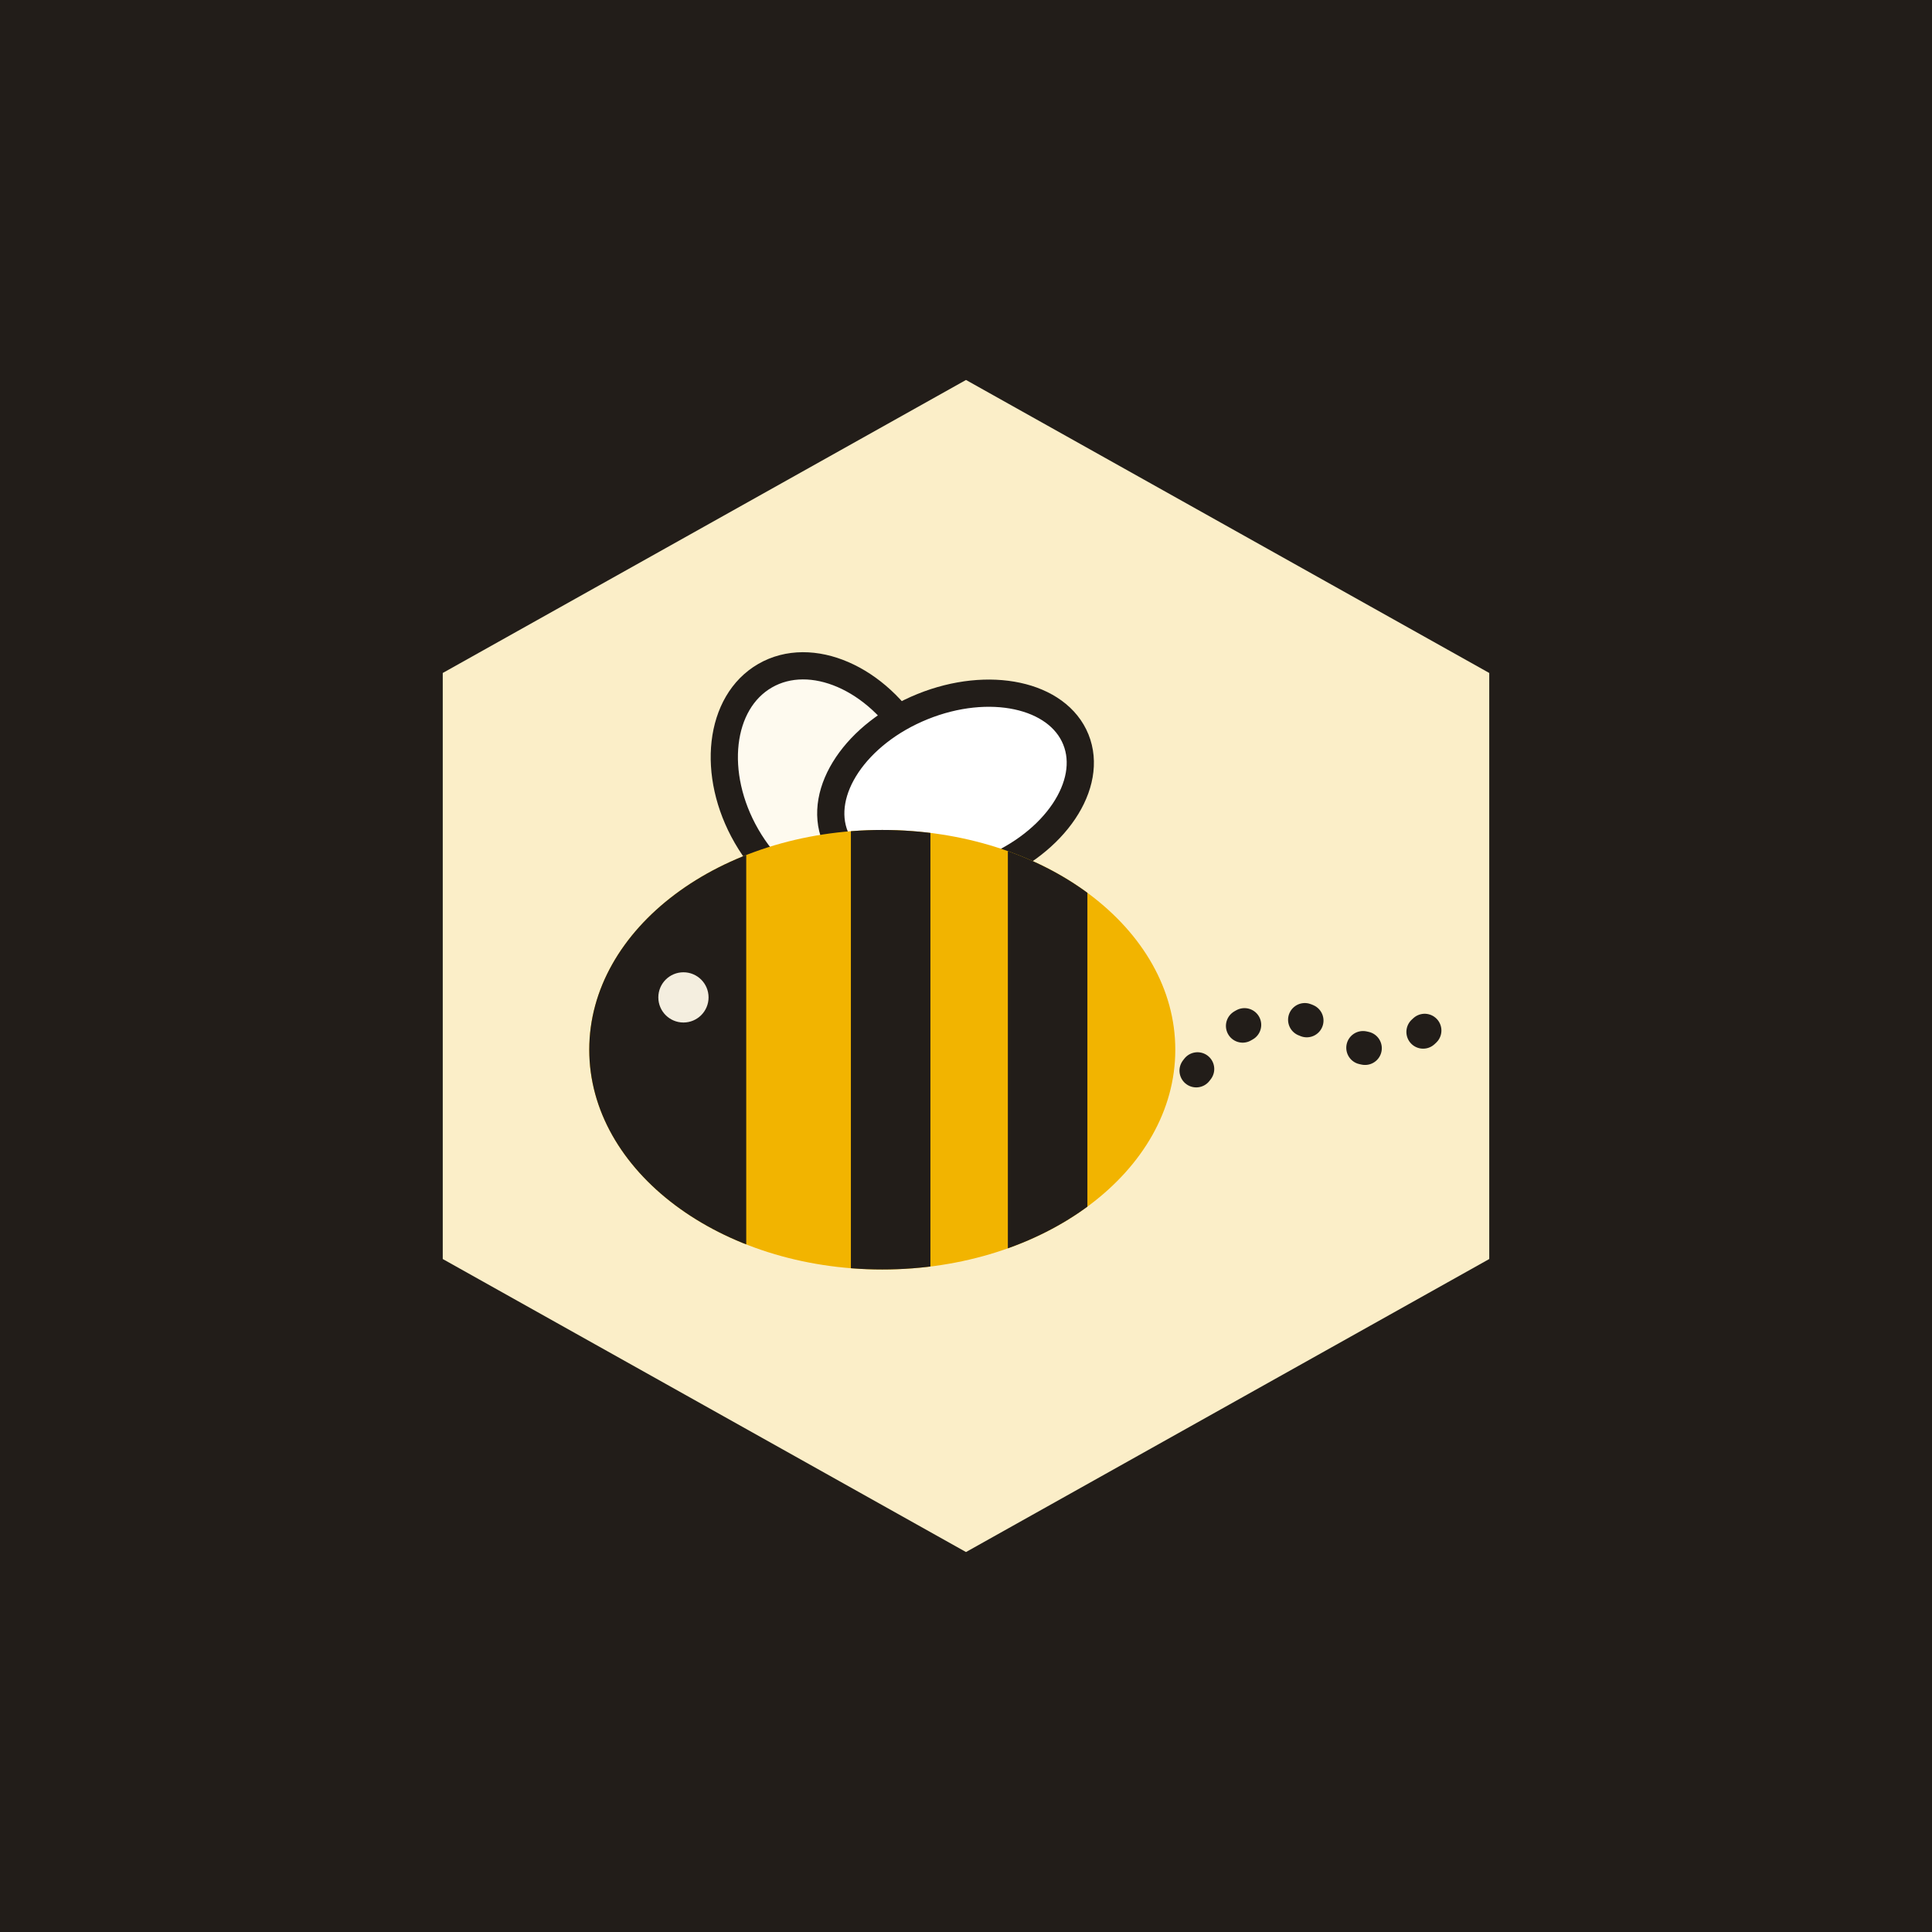
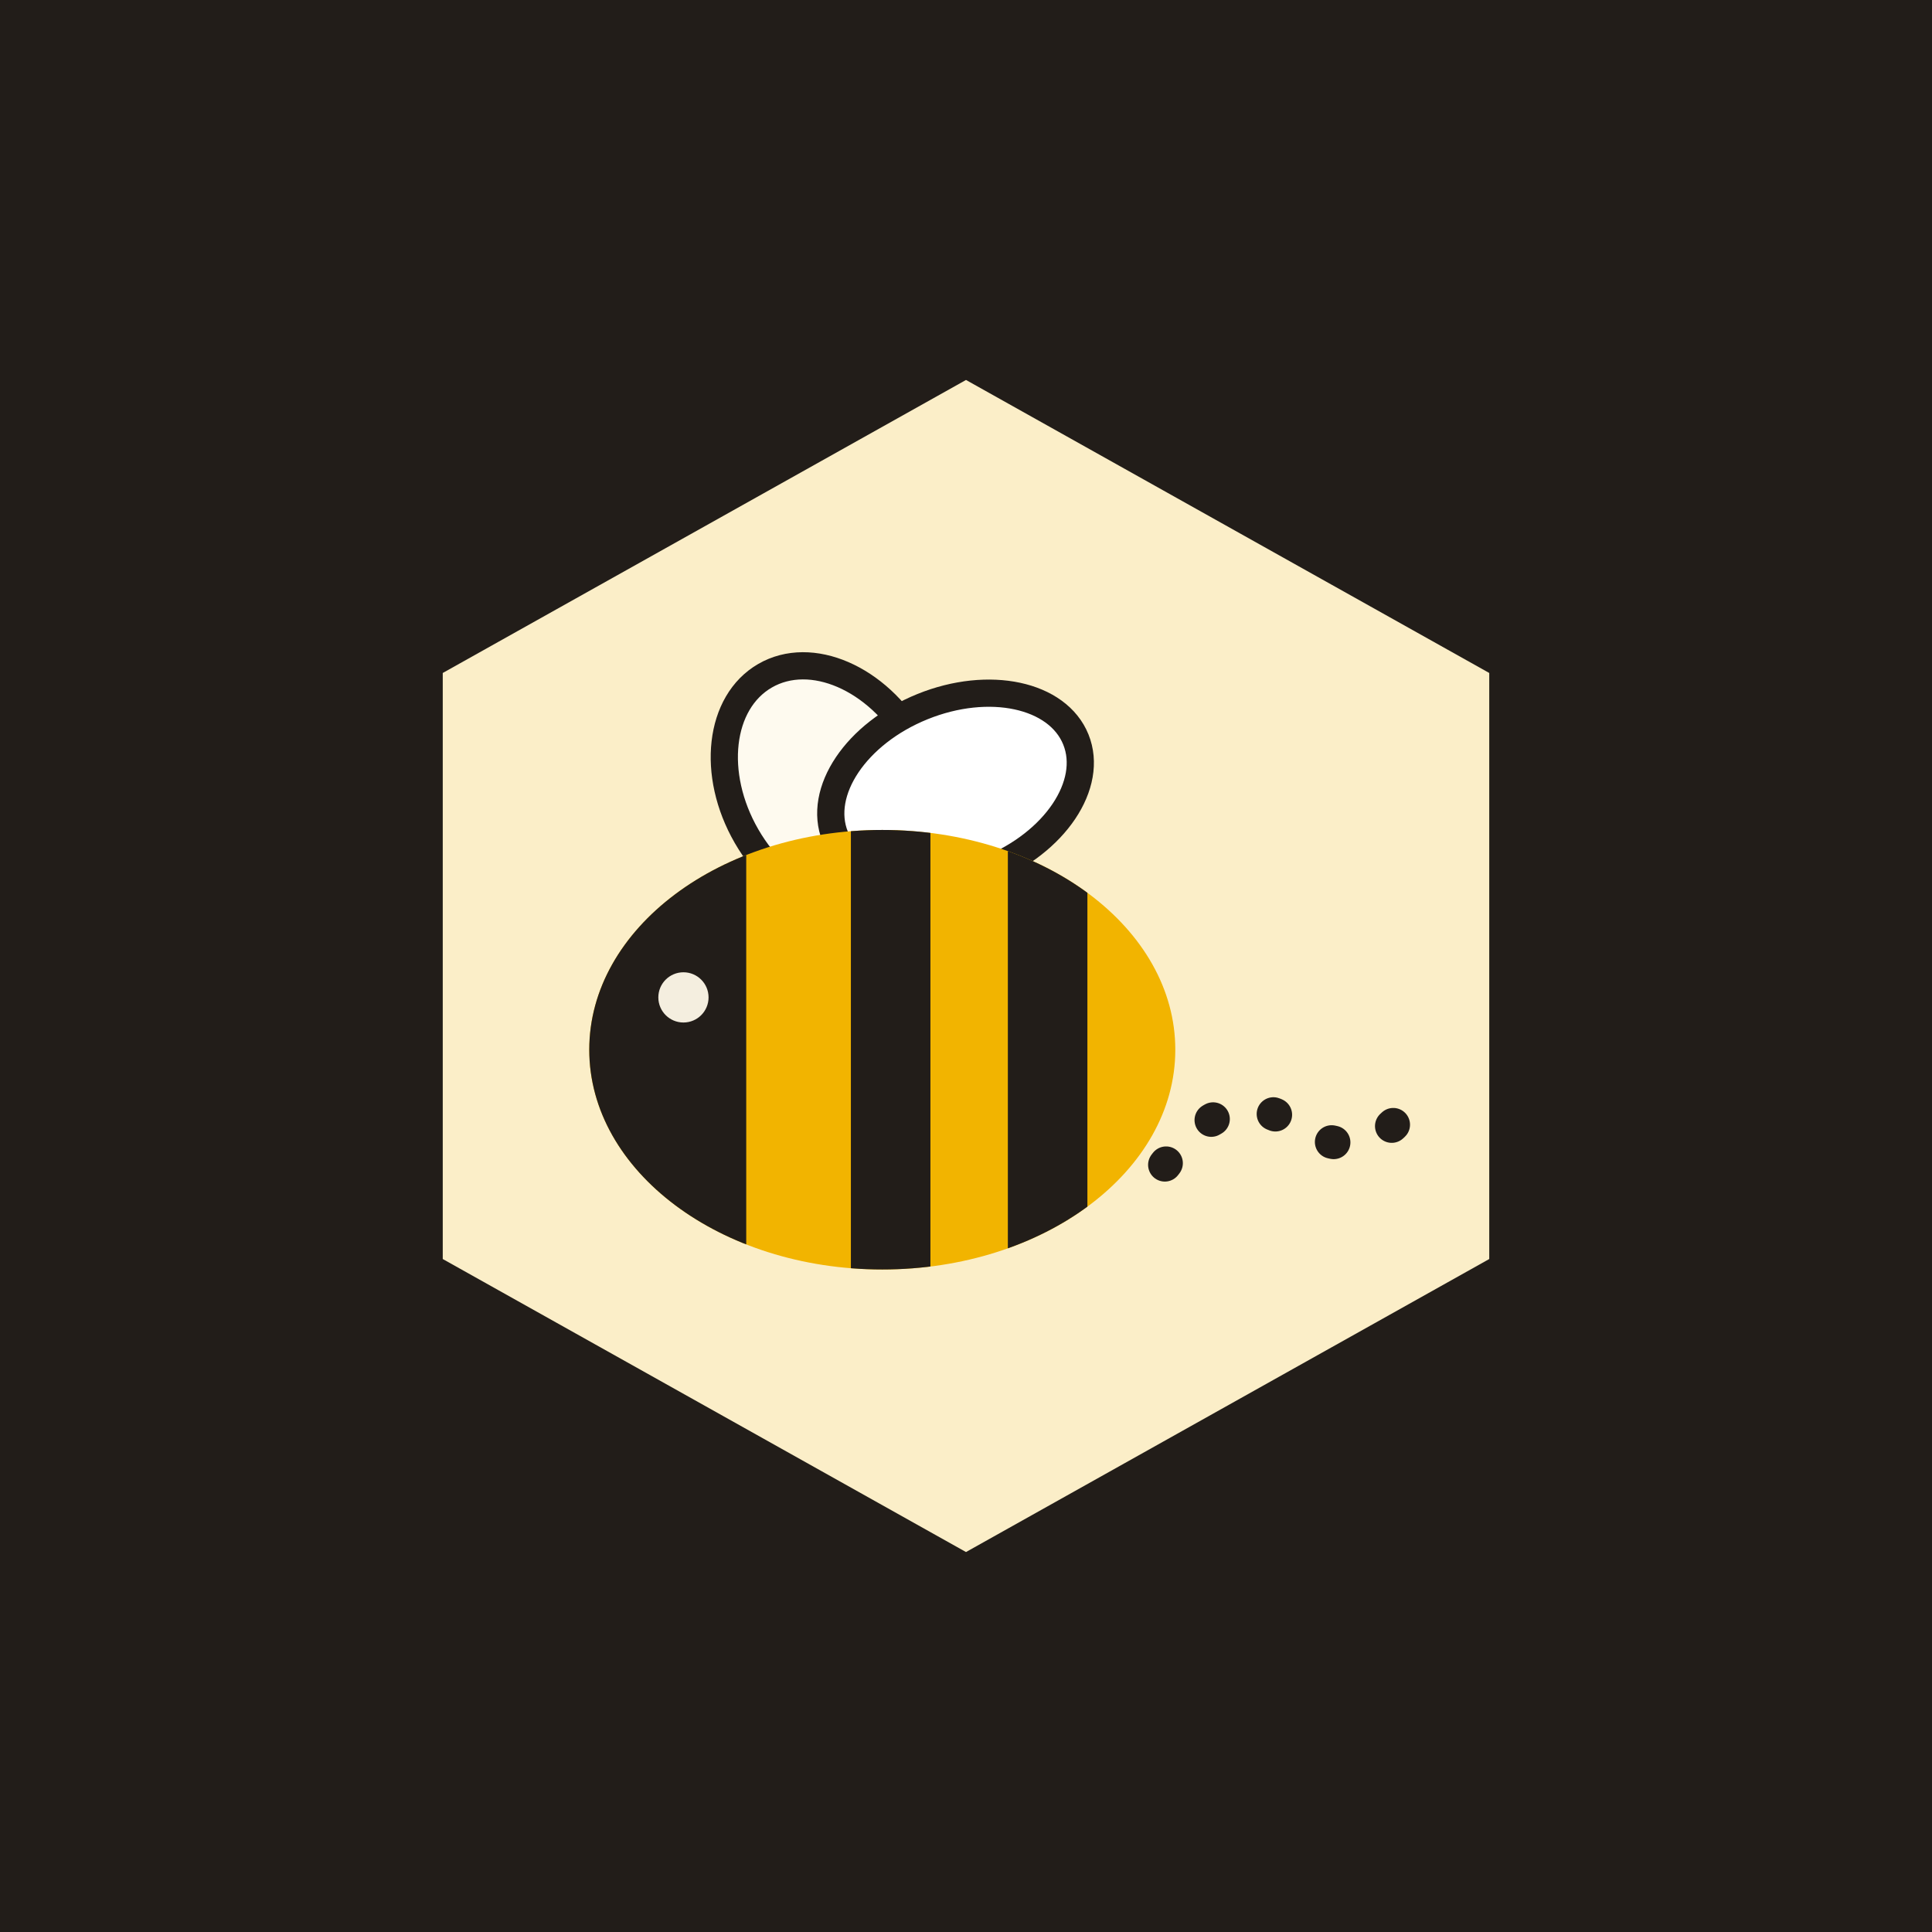
<svg xmlns="http://www.w3.org/2000/svg" viewBox="0 0 60 60">
  <rect width="60" height="60" fill="#221D19" />
  <g transform="translate(10.5 10.5) scale(0.65)">
    <polygon points="30,2 55,16 55,44 30,58 5,44 5,16" fill="#FBEEC8" />
    <clipPath id="bb">
      <ellipse cx="26" cy="34" rx="14" ry="10.5" />
    </clipPath>
-     <path d="M41 35 q3 -4 6 -2 t5 0" fill="none" stroke="#221D19" stroke-width="1.6" stroke-linecap="round" stroke-dasharray="0.1 3" />
+     <path d="M39.5 39.5 q3 -4 6 -2 t5 0" fill="none" stroke="#221D19" stroke-width="1.6" stroke-linecap="round" stroke-dasharray="0.1 3" />
    <ellipse cx="23.5" cy="21.5" rx="4.6" ry="6.2" transform="rotate(-30 23.5 21.5)" fill="#FFFFFF" fill-opacity=".7" stroke="#221D19" stroke-width="1.3" />
    <ellipse cx="29.5" cy="21.5" rx="6.2" ry="4.2" transform="rotate(-22 29.5 21.5)" fill="#FFFFFF" stroke="#221D19" stroke-width="1.3" />
    <g clip-path="url(#bb)">
      <rect x="10" y="22" width="32" height="24" fill="#F2B400" />
      <rect x="10" y="22" width="9.5" height="24" fill="#221D19" />
      <rect x="24.5" y="22" width="3.8" height="24" fill="#221D19" />
      <rect x="32" y="22" width="3.8" height="24" fill="#221D19" />
    </g>
    <circle cx="16.5" cy="31.5" r="1.2" fill="#F4EEDF" />
  </g>
</svg>
